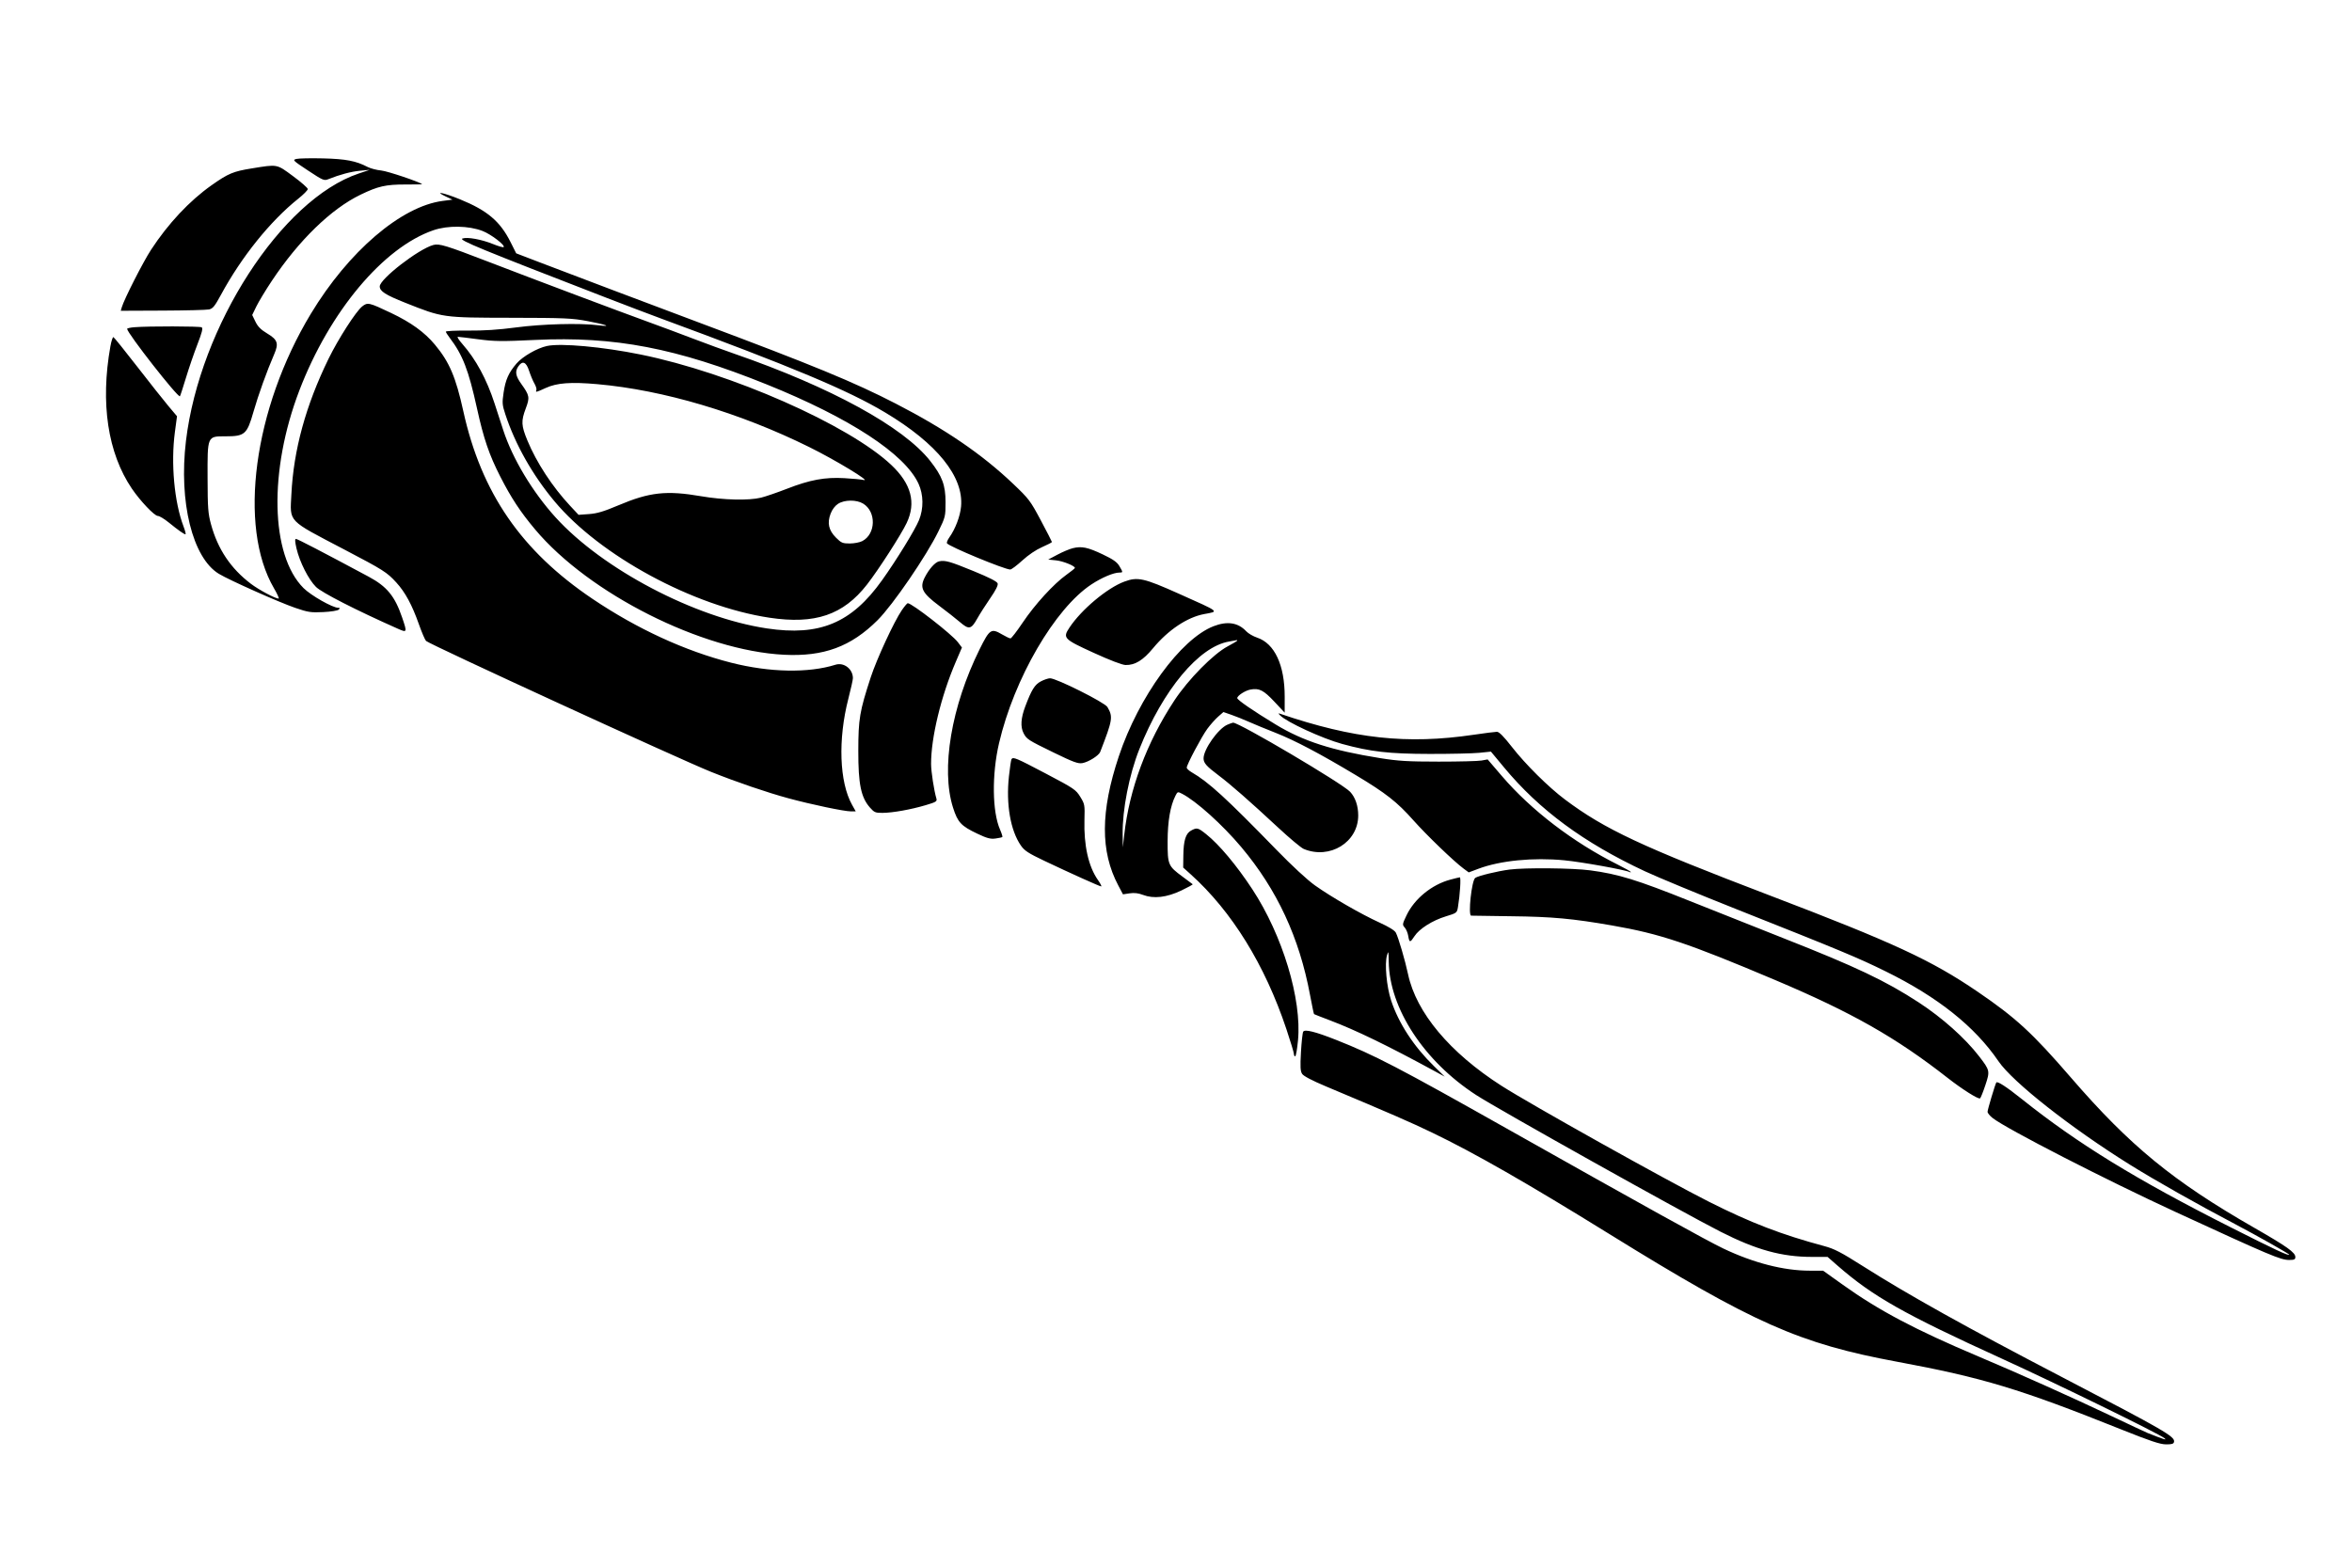
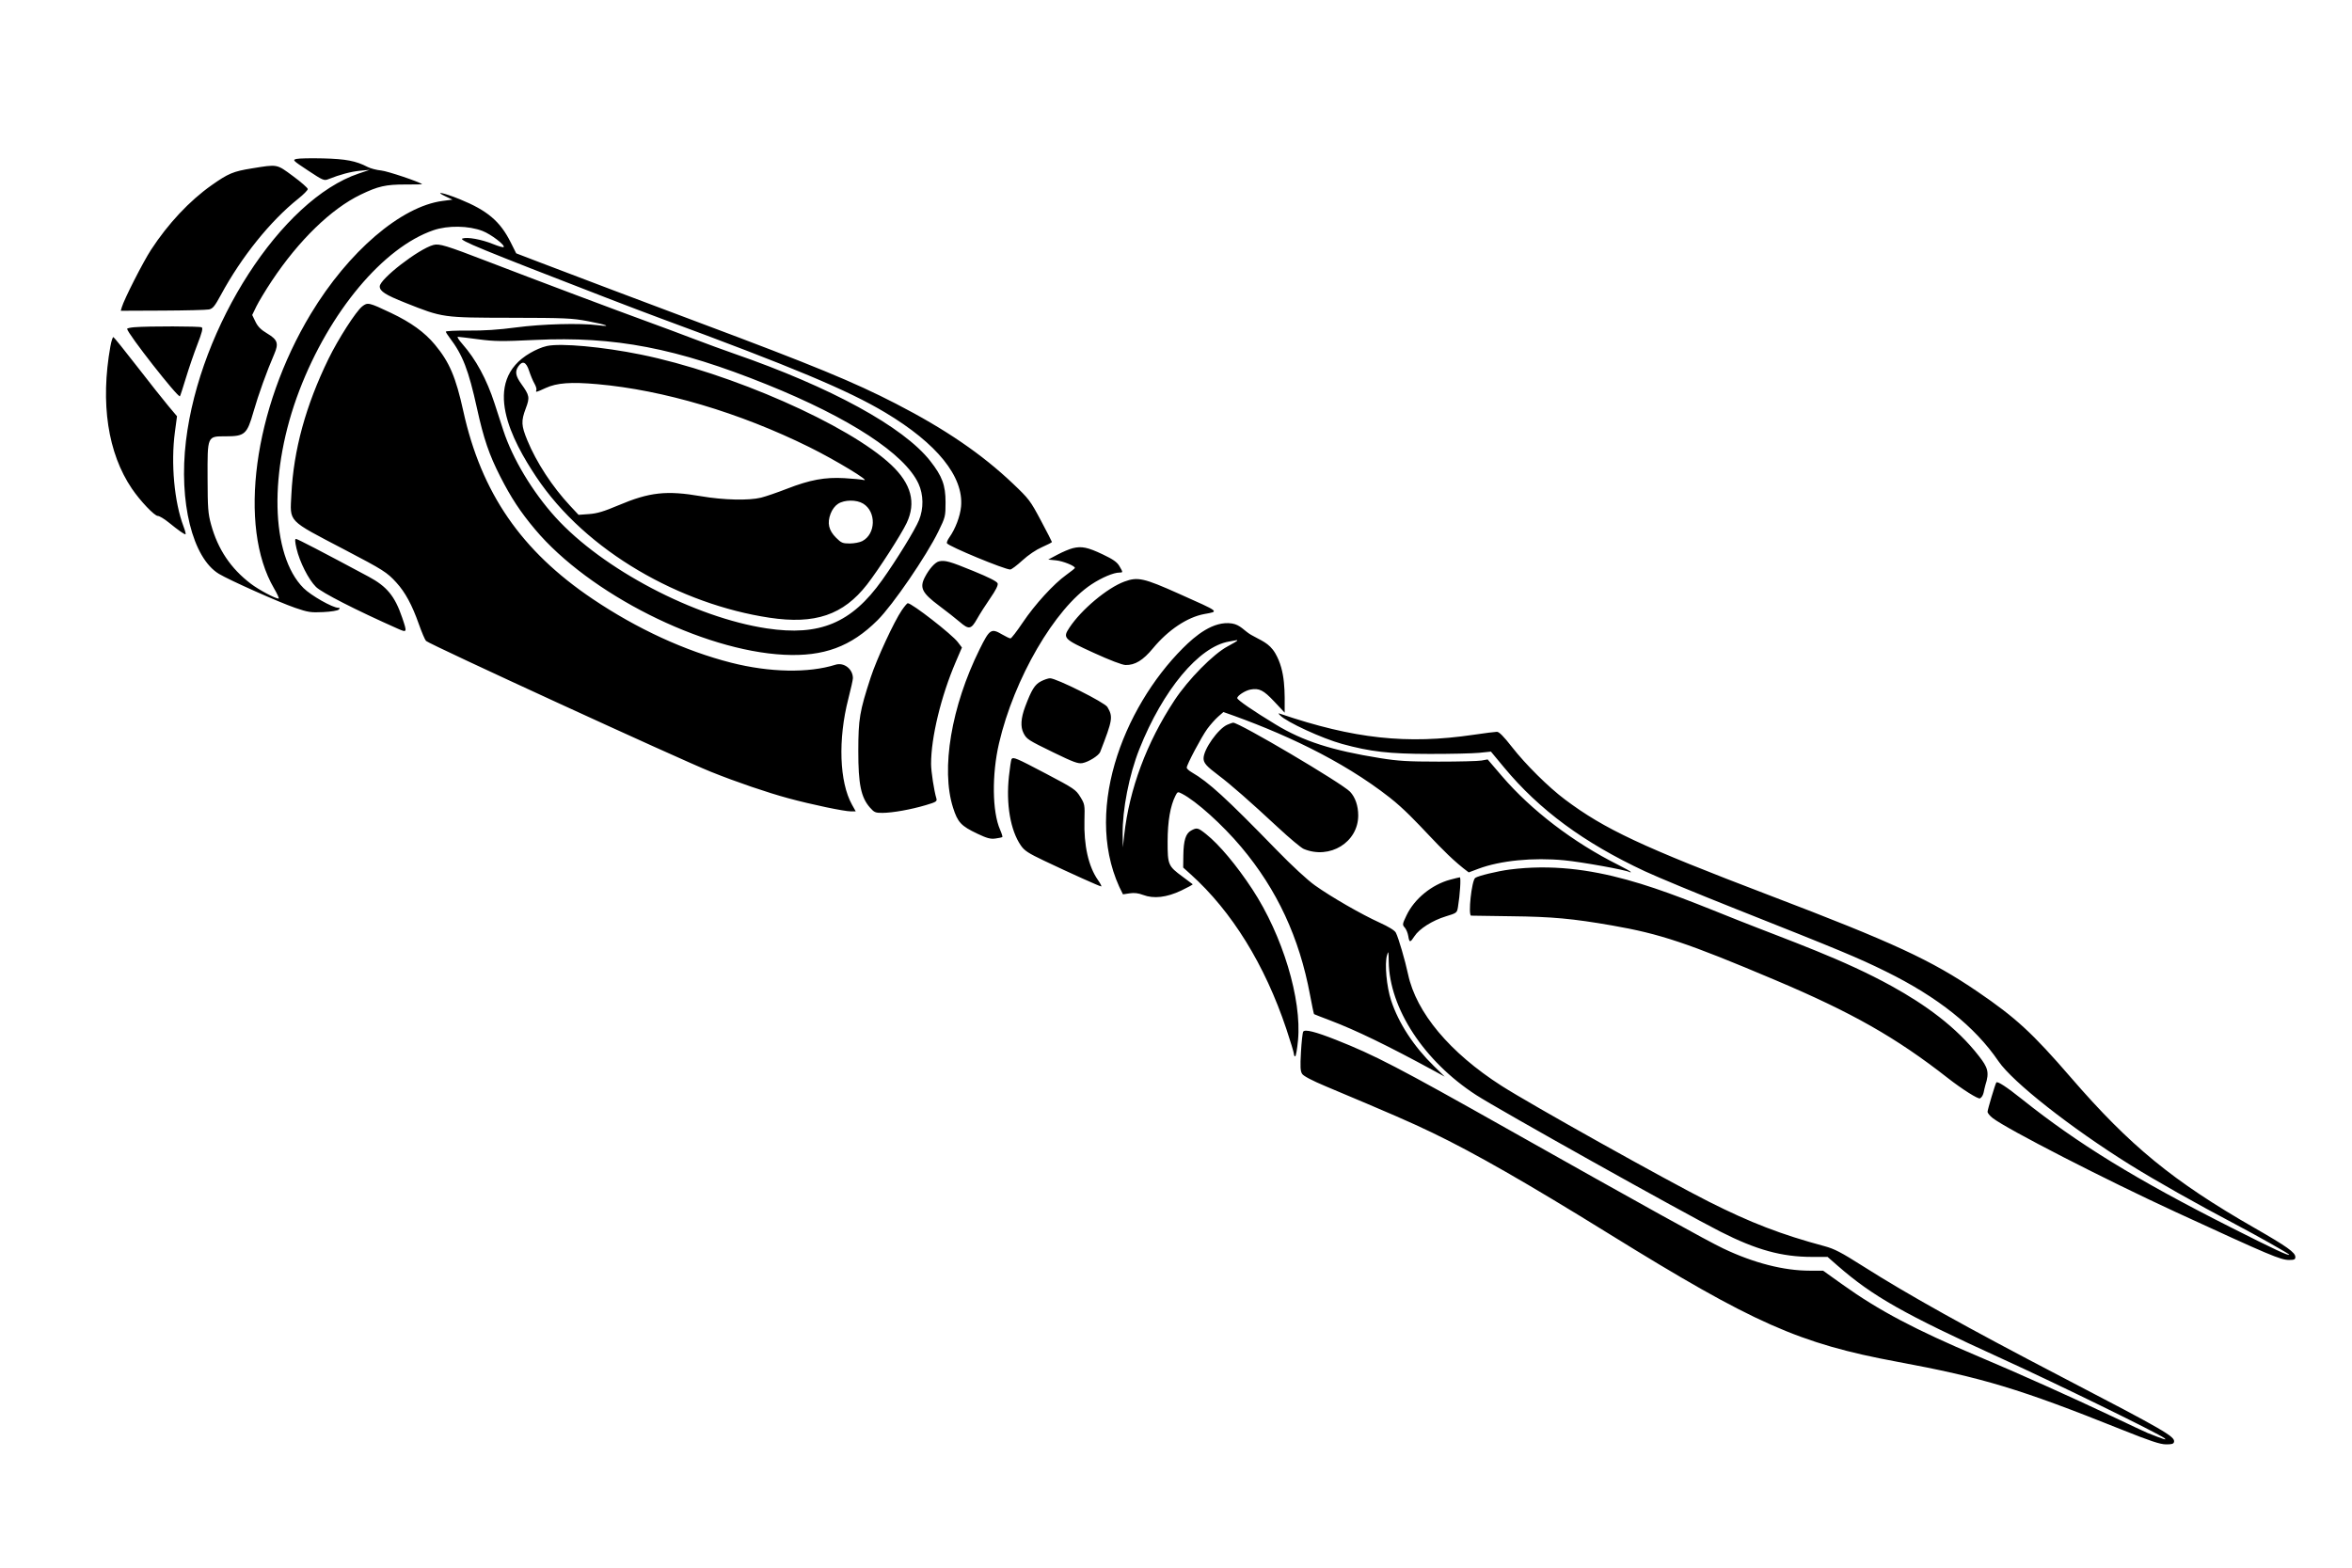
- <svg xmlns="http://www.w3.org/2000/svg" data-authored="svg-authoring approved-decal-import" id="root" width="1536" height="1024" viewBox="0 0 1536 1024" version="1.1">
-   <path d="M 193.630 103.804 C 190.873 104.472, 191.170 104.772, 201.130 111.362 C 210.986 117.884, 211.649 118.164, 214.500 117.015 C 221.872 114.045, 229.261 112.079, 235.139 111.525 L 241.500 110.926 234.298 113.340 C 183.891 130.239, 130.442 212.958, 121.442 288 C 116.665 327.826, 125.723 364.402, 142.942 374.823 C 149.794 378.969, 182.216 393.421, 192.808 397.050 C 201.209 399.928, 202.989 400.197, 211.066 399.811 C 216.090 399.571, 220.540 398.860, 221.208 398.192 C 222.131 397.269, 222.060 397, 220.897 397 C 217.203 397, 203.064 388.968, 198.206 384.110 C 176.603 362.508, 175.453 307.397, 195.511 255 C 215.207 203.546, 250.340 161.580, 283.108 150.368 C 292.521 147.147, 306.094 147.366, 315.168 150.884 C 320.694 153.027, 330.080 160.204, 328.918 161.399 C 328.598 161.728, 325.474 160.833, 321.975 159.412 C 314.432 156.347, 305.086 154.663, 301.985 155.810 C 299.377 156.774, 313.449 162.562, 396.500 194.684 C 408.600 199.364, 424.350 205.350, 431.500 207.986 C 517.677 239.759, 553.818 254.915, 578.175 269.495 C 611.961 289.720, 629.417 311.373, 627.637 330.848 C 627.056 337.210, 623.898 345.525, 619.969 351.043 C 618.817 352.662, 618.122 354.389, 618.427 354.881 C 619.702 356.945, 656.047 372, 659.753 372 C 660.545 372, 664.097 369.340, 667.645 366.088 C 671.599 362.466, 676.596 359.088, 680.549 357.366 C 684.097 355.820, 686.990 354.318, 686.977 354.027 C 686.965 353.737, 683.702 347.391, 679.727 339.924 C 672.851 327.006, 671.966 325.840, 661.500 315.893 C 641.241 296.638, 617.300 280.288, 585 263.648 C 557.558 249.511, 531.246 238.665, 456.500 210.682 C 423.667 198.390, 373.873 179.571, 352.302 171.301 L 337.103 165.475 333.518 158.308 C 326.635 144.550, 318.322 137.502, 300.313 130.155 C 289.824 125.876, 282.946 124.496, 291 128.286 L 295.500 130.404 289.063 131.245 C 261.961 134.787, 227.556 164.262, 202.974 205 C 165.630 266.885, 155.315 343.846, 178.945 384.282 C 181.104 387.977, 182.462 391, 181.963 391 C 179.780 391, 169.024 385.256, 163.852 381.329 C 150.685 371.331, 142.259 358.767, 137.811 342.500 C 135.881 335.442, 135.616 331.904, 135.562 312.457 C 135.483 284.481, 135.260 285, 147.375 285 C 159.862 285, 161.326 283.710, 165.529 269 C 168.680 257.971, 174.344 242.224, 179.059 231.384 C 182.136 224.307, 181.323 221.903, 174.463 217.803 C 170.384 215.364, 168.384 213.356, 166.821 210.128 L 164.703 205.756 167.437 200.128 C 168.941 197.032, 173.464 189.550, 177.488 183.500 C 195.170 156.918, 216.262 136.428, 235.500 127.144 C 246.935 121.625, 251.890 120.499, 264.676 120.509 C 270.823 120.515, 275.773 120.440, 275.676 120.343 C 274.205 118.874, 253.060 111.768, 249 111.379 C 245.975 111.088, 241.925 110.028, 240 109.022 C 232.502 105.104, 225.801 103.819, 211 103.459 C 203.025 103.266, 195.208 103.420, 193.630 103.804 M 164.418 109.999 C 152.271 111.960, 149.086 113.294, 138.156 121.004 C 123.751 131.164, 109.761 146.092, 98.611 163.199 C 93.383 171.219, 81.034 195.505, 79.516 200.750 L 78.865 203 106.183 202.882 C 121.207 202.817, 134.842 202.476, 136.483 202.125 C 138.994 201.587, 140.235 200.065, 144.333 192.493 C 157.720 167.763, 176.545 144.361, 194.750 129.820 C 198.188 127.074, 201 124.227, 201 123.492 C 201 122.757, 196.679 118.971, 191.398 115.078 C 180.517 107.057, 181.502 107.242, 164.418 109.999 M 282.994 160.019 C 273.372 162.622, 248 182.245, 248 187.082 C 248 190.242, 251.734 192.627, 264.829 197.833 C 289.221 207.531, 288.930 207.490, 333.500 207.569 C 368.949 207.632, 373.536 207.833, 383.874 209.776 C 396.249 212.102, 400.106 213.649, 390.500 212.434 C 378.723 210.944, 354.097 211.610, 337 213.881 C 325.613 215.393, 315.930 216.031, 305.751 215.939 C 297.639 215.866, 291.064 216.187, 291.141 216.653 C 291.217 217.119, 292.308 218.850, 293.565 220.500 C 302.185 231.817, 305.973 241.589, 311.525 266.837 C 315.864 286.569, 319.439 297.037, 326.695 311.263 C 333.813 325.219, 339.811 334.326, 349.446 345.808 C 384.693 387.812, 458.514 424.992, 512 427.678 C 537.954 428.982, 555.730 422.412, 573.122 405.088 C 583.088 395.161, 605.053 363.076, 612.878 347.014 C 617.385 337.764, 617.500 337.292, 617.500 328.014 C 617.500 316.900, 615.329 311.069, 607.466 301.061 C 589.976 278.798, 542.678 252.916, 479.500 231.035 C 472.900 228.749, 461.003 224.392, 453.062 221.351 C 445.121 218.310, 432.071 213.444, 424.062 210.536 C 403.623 203.114, 349.759 182.845, 319.038 171.015 C 291.189 160.290, 286.865 158.971, 282.994 160.019 M 236.535 200.151 C 232.468 203.350, 220.817 221.498, 214.483 234.500 C 199.653 264.942, 191.714 293.945, 190.292 322.879 C 189.379 341.461, 187.238 339.232, 225 359.020 C 250.417 372.339, 252.682 373.777, 258.834 380.509 C 264.646 386.868, 269.104 395.109, 273.551 407.715 C 275.429 413.038, 277.535 417.959, 278.233 418.649 C 280.512 420.908, 443.704 495.887, 464.419 504.193 C 481.008 510.845, 500.947 517.655, 514.908 521.438 C 530.059 525.543, 551.349 530, 555.805 530 L 558.859 530 556.426 525.647 C 548.153 510.844, 547.183 482.940, 554.019 456.425 C 555.659 450.067, 557 444.016, 557 442.979 C 557 436.987, 551.132 432.460, 545.618 434.198 C 528.008 439.750, 502.549 439.255, 477.500 432.875 C 447.367 425.200, 416.112 410.811, 387.007 391.215 C 340.429 359.855, 314.324 321.922, 302.555 268.500 C 297.652 246.247, 293.486 236.495, 284.030 225.132 C 277.264 217.002, 268.380 210.582, 255.308 204.379 C 240.885 197.534, 240.090 197.355, 236.535 200.151 M 87.750 213.735 C 85.138 213.941, 83.010 214.422, 83.023 214.805 C 83.120 217.679, 116.295 260.039, 117.503 258.830 C 117.724 258.609, 119.488 253.208, 121.421 246.829 C 123.355 240.450, 126.738 230.585, 128.940 224.907 C 131.922 217.219, 132.632 214.385, 131.722 213.807 C 130.527 213.048, 97.158 212.993, 87.750 213.735 M 72.101 226.205 C 65.452 263.307, 70.380 295.967, 86.131 319.187 C 91.587 327.230, 100.877 337, 103.069 337 C 104.088 337, 107.302 338.929, 110.211 341.287 C 116.524 346.404, 120.198 349, 121.126 349 C 121.501 349, 120.930 346.689, 119.856 343.864 C 113.812 327.957, 111.495 302.601, 114.222 282.197 L 115.599 271.894 109.967 265.197 C 106.870 261.514, 97.714 249.950, 89.621 239.500 C 81.529 229.050, 74.530 220.367, 74.068 220.205 C 73.607 220.043, 72.722 222.743, 72.101 226.205 M 301.900 224.623 C 310.796 234.730, 317.876 247.790, 322.974 263.500 C 324.759 269, 327.318 276.875, 328.661 281 C 334.706 299.569, 347.770 321.351, 362.790 337.904 C 393.523 371.776, 453.636 403.386, 500.781 410.467 C 535.354 415.660, 556.070 407, 576.036 379.010 C 585.505 365.736, 597.597 346.065, 600.152 339.780 C 603.257 332.143, 603.138 323.116, 599.839 315.937 C 590.898 296.485, 554.962 272.975, 500.778 251.131 C 441.704 227.315, 401.474 219.579, 349.500 222.041 C 327.617 223.078, 322.983 223.024, 312.330 221.613 C 305.636 220.726, 299.636 220, 298.995 220 C 298.354 220, 299.661 222.080, 301.900 224.623 M 357.232 225.991 C 350.833 227.357, 341.296 232.840, 337.337 237.430 C 332.195 243.390, 330.135 248.012, 328.891 256.377 C 327.881 263.168, 327.982 264.444, 330.029 270.667 C 336.500 290.342, 347.784 310.302, 362.159 327.500 C 391.856 363.029, 452.727 395.985, 502.500 403.482 C 532.267 407.965, 550.700 401.697, 566.207 381.817 C 573.702 372.209, 588.513 349.208, 592.133 341.556 C 598.390 328.330, 595.112 316.008, 582.061 303.696 C 554.272 277.482, 477.229 243.529, 418.422 231.580 C 393.554 226.527, 366.356 224.043, 357.232 225.991 M 338.557 239.223 C 336.184 242.609, 336.665 245.530, 340.467 250.821 C 345.830 258.287, 346.066 259.586, 343.363 266.768 C 340.249 275.042, 340.392 277.936, 344.401 287.668 C 350.325 302.047, 360.766 318.018, 372.332 330.390 L 377.838 336.280 384.669 335.789 C 389.951 335.410, 394.290 334.116, 403.804 330.086 C 424.196 321.447, 435.249 320.236, 458 324.151 C 472.472 326.642, 489.038 327.030, 497 325.065 C 500.025 324.319, 507.618 321.713, 513.874 319.276 C 528.956 313.398, 538.709 311.598, 551.500 312.330 C 557 312.645, 562.625 313.185, 564 313.530 C 569.357 314.873, 545.573 300.465, 528.500 292.024 C 482.999 269.529, 433.179 254.741, 390.054 250.929 C 372.802 249.404, 363.691 250.079, 356.389 253.422 C 349.922 256.383, 349.673 256.437, 350.292 254.750 C 350.544 254.063, 349.962 252.150, 348.998 250.500 C 348.035 248.850, 346.480 245.137, 345.543 242.250 C 343.641 236.390, 341.263 235.359, 338.557 239.223 M 547.310 329.077 C 545.326 330.348, 543.484 332.784, 542.440 335.517 C 540.097 341.653, 541.164 346.399, 545.965 351.201 C 549.384 354.619, 550.282 355, 554.932 355 C 557.774 355, 561.447 354.303, 563.094 353.451 C 572.016 348.838, 572.378 334.250, 563.701 328.960 C 559.354 326.309, 551.544 326.365, 547.310 329.077 M 193.632 358.235 C 195.704 367.115, 201.497 378.556, 206.361 383.373 C 210.156 387.131, 232.530 398.560, 259.750 410.644 C 265.919 413.383, 265.980 413.230, 262.625 403.367 C 257.869 389.385, 252.694 383.083, 240.675 376.641 C 210.543 360.490, 194.209 352, 193.267 352 C 192.520 352, 192.634 353.959, 193.632 358.235 M 700.618 358.068 C 698.482 358.594, 693.995 360.481, 690.645 362.262 L 684.555 365.500 689.632 366.014 C 694.179 366.474, 702.034 369.632, 701.978 370.977 C 701.967 371.265, 699.438 373.300, 696.360 375.500 C 688.120 381.389, 675.803 394.869, 667.901 406.647 C 664.081 412.341, 660.483 417, 659.906 417 C 659.328 417, 656.879 415.842, 654.464 414.426 C 647.305 410.230, 646.300 410.886, 639.798 424 C 621.260 461.385, 614.371 502.371, 622.392 527.541 C 625.465 537.183, 627.650 539.523, 638.284 544.564 C 644.607 547.562, 646.828 548.152, 650.116 547.711 C 652.343 547.413, 654.358 546.975, 654.595 546.739 C 654.831 546.502, 654.156 544.327, 653.095 541.905 C 647.966 530.194, 647.675 505.891, 652.420 485.500 C 662.257 443.232, 688.873 397.464, 712.773 381.719 C 719.555 377.250, 727.246 374, 731.035 374 C 733.463 374, 733.462 373.897, 730.999 369.722 C 729.470 367.131, 726.909 365.338, 720.153 362.127 C 710.360 357.474, 706.387 356.648, 700.618 358.068 M 613.284 366.664 C 610.693 367.209, 606.729 371.651, 603.920 377.157 C 600.471 383.917, 602.205 387.355, 613.215 395.598 C 618.287 399.394, 624.390 404.188, 626.779 406.250 C 632.745 411.401, 634.212 411.142, 638.084 404.250 C 639.862 401.087, 643.744 394.993, 646.711 390.706 C 650.312 385.505, 651.913 382.301, 651.524 381.075 C 651.128 379.827, 646.058 377.238, 635.720 373.006 C 620.283 366.685, 617.256 365.830, 613.284 366.664 M 734.243 379.910 C 723.054 384.052, 706.208 398.173, 698.425 409.934 C 693.919 416.742, 694.581 417.433, 714.208 426.401 C 724.939 431.304, 732.859 434.331, 735.083 434.378 C 741.243 434.510, 746.469 431.317, 752.984 423.441 C 762.880 411.477, 775.360 403.144, 786.453 401.093 C 796.264 399.280, 797.226 400.053, 770 387.869 C 746.924 377.541, 743 376.668, 734.243 379.910 M 588.941 398.586 C 583.919 405.885, 572.523 430.500, 568.610 442.500 C 561.372 464.699, 560.554 469.552, 560.526 490.500 C 560.496 512.200, 562.268 520.819, 568.131 527.497 C 570.911 530.662, 571.703 530.997, 576.354 530.965 C 582.966 530.920, 594.901 528.785, 604.552 525.920 C 611.353 523.901, 612.081 523.448, 611.522 521.583 C 609.974 516.413, 608.068 504.005, 608.053 499 C 608.002 481.865, 614.542 454.789, 624.134 432.426 L 628.199 422.949 625.506 419.419 C 621.571 414.260, 595.512 394, 592.811 394 C 592.418 394, 590.676 396.064, 588.941 398.586 M 792.500 409.049 C 771.084 417.379, 743.612 455.133, 730.639 494.064 C 718.651 530.041, 718.540 556.140, 730.283 578.336 L 733.370 584.172 737.725 583.518 C 740.749 583.065, 743.430 583.381, 746.497 584.552 C 753.428 587.199, 761.874 586.232, 771.424 581.697 C 775.752 579.641, 779.114 577.786, 778.896 577.574 C 778.678 577.362, 775.709 575.138, 772.297 572.631 C 762.835 565.679, 762.496 564.876, 762.525 549.544 C 762.551 536.418, 764.279 526.381, 767.657 519.740 C 769.013 517.076, 769.162 517.032, 771.950 518.474 C 781.232 523.274, 798.304 538.646, 810.611 553.286 C 833.983 581.088, 848.533 612.368, 855.518 649.825 C 856.782 656.603, 857.970 662.270, 858.158 662.417 C 858.346 662.564, 863 664.386, 868.500 666.465 C 885.366 672.840, 906.102 682.900, 936.748 699.573 L 943.500 703.247 936.456 696.374 C 923.249 683.486, 913.364 668.332, 908.491 653.500 C 905.517 644.450, 904.161 629.596, 905.797 624 C 906.725 620.824, 906.829 621.195, 906.917 628 C 907.313 658.580, 929.934 693.155, 964 715.248 C 978.431 724.607, 1098.213 791.620, 1123.500 804.481 C 1146.935 816.400, 1163.605 821, 1183.368 821 L 1193.515 821 1200.007 826.677 C 1222.993 846.775, 1243.296 858.270, 1307.500 887.540 C 1342.981 903.716, 1409.838 936.426, 1413.500 939.401 C 1415.411 940.954, 1413.484 940.359, 1402.500 936.003 C 1401.400 935.567, 1390.825 930.617, 1379 925.004 C 1353.049 912.686, 1318.435 897.171, 1292 886.009 C 1250.953 868.676, 1227.016 856.023, 1203.552 839.254 L 1190.603 830 1181.933 830 C 1164.939 830, 1145.302 824.974, 1125.500 815.556 C 1114.760 810.448, 1072.354 786.957, 985.500 738.003 C 912.898 697.082, 897.854 689.256, 872.500 679.223 C 859.046 673.899, 852.131 672.170, 851.082 673.867 C 850.647 674.571, 849.985 680.568, 849.611 687.195 C 849.061 696.931, 849.210 699.672, 850.390 701.472 C 851.319 702.890, 856.874 705.812, 865.675 709.512 C 909.394 727.892, 921.033 732.963, 935.500 739.929 C 963.034 753.189, 997.382 772.853, 1051.008 806.056 C 1145.275 864.422, 1174.957 877.595, 1239 889.490 C 1294.794 899.852, 1319.175 907.215, 1385 933.580 C 1404.137 941.245, 1410.589 943.405, 1414.473 943.447 C 1418.374 943.488, 1419.519 943.135, 1419.786 941.805 C 1420.476 938.359, 1413.626 934.395, 1347.500 899.972 C 1284.890 867.379, 1246.124 845.776, 1216.464 826.949 C 1202.384 818.012, 1197.960 815.717, 1191.431 813.964 C 1163.421 806.446, 1143.247 798.684, 1116 784.940 C 1087.856 770.745, 999.459 721.326, 980.554 709.218 C 946.839 687.626, 924.890 661.423, 919.558 636.401 C 917.614 627.279, 913.292 612.547, 911.583 609.220 C 910.835 607.762, 907 605.387, 900.956 602.638 C 888.988 597.194, 869.493 585.971, 858.794 578.367 C 853.795 574.813, 843.829 565.601, 833.520 555.004 C 800.644 521.209, 789.298 510.830, 778.250 504.447 C 776.462 503.414, 775 502.063, 775 501.445 C 775 499.482, 784.709 481.165, 788.452 476.065 C 790.432 473.369, 793.606 469.797, 795.507 468.128 L 798.962 465.095 804.231 466.928 C 807.129 467.936, 812.200 469.971, 815.500 471.451 C 818.800 472.931, 826.675 476.174, 833 478.659 C 845.555 483.591, 862.242 492.393, 885.500 506.350 C 905.080 518.100, 912.417 523.856, 922.956 535.732 C 931.613 545.488, 949.504 562.708, 955.841 567.383 L 959.177 569.844 965.428 567.491 C 979.740 562.104, 1001.226 559.984, 1021.638 561.946 C 1032.938 563.031, 1062.026 568.280, 1064.204 569.626 C 1064.642 569.897, 1065 569.871, 1065 569.570 C 1065 569.269, 1061.287 567.166, 1056.750 564.898 C 1027.475 550.264, 999.991 529.274, 980.850 506.931 L 971.530 496.052 967.515 496.776 C 965.307 497.174, 952.700 497.494, 939.500 497.486 C 919.460 497.475, 913.170 497.100, 901.381 495.214 C 869.767 490.155, 851.090 484.144, 833.108 473.243 C 818.413 464.334, 808 457.181, 808 455.995 C 808 454.418, 813.178 451.057, 816.595 450.416 C 822.316 449.343, 825.166 450.783, 832.235 458.320 L 838.971 465.500 838.985 455.144 C 839.014 434.469, 832.405 420.288, 820.969 416.490 C 818.394 415.634, 815.210 413.782, 813.894 412.372 C 808.541 406.643, 801.499 405.549, 792.500 409.049 M 802.650 419.049 C 783.015 422.344, 759.441 450.630, 744.059 489.351 C 737.403 506.107, 732.927 528.958, 733.160 545 L 733.283 553.500 734.173 545.500 C 737.525 515.354, 748.811 485.070, 766.969 457.500 C 775.994 443.797, 792.402 427.140, 801.750 422.191 C 805.188 420.372, 808 418.684, 808 418.441 C 808 418.199, 807.888 418.053, 807.750 418.118 C 807.612 418.182, 805.318 418.601, 802.650 419.049 M 679.761 445.062 C 675.734 447.188, 673.678 450.497, 669.524 461.531 C 666.679 469.090, 666.321 474.787, 668.434 478.872 C 670.499 482.865, 671.312 483.389, 688.200 491.609 C 701 497.838, 704.051 498.958, 706.875 498.459 C 710.857 497.755, 717.577 493.539, 718.496 491.167 C 726.662 470.097, 726.957 468.261, 723.211 461.822 C 721.480 458.846, 689.760 442.963, 685.710 443.044 C 684.494 443.069, 681.817 443.977, 679.761 445.062 M 836 467.271 C 840.237 471.663, 863.422 482.348, 876.495 485.935 C 895.040 491.023, 907.160 492.409, 933.500 492.456 C 947.250 492.480, 961.913 492.150, 966.085 491.723 L 973.671 490.946 982.249 501.283 C 1005.318 529.079, 1034.367 550.498, 1074.248 569.116 C 1082.445 572.942, 1109.029 583.961, 1133.325 593.602 C 1202.420 621.019, 1213.341 625.569, 1231.500 634.512 C 1265.536 651.274, 1289.693 670.523, 1305.102 693.163 C 1314.382 706.797, 1352.501 736.798, 1391.121 760.862 C 1407.519 771.079, 1434.823 786.506, 1459.500 799.495 C 1473.331 806.775, 1495 818.990, 1495 819.506 C 1495 820.627, 1485.501 816.192, 1456.500 801.528 C 1394.779 770.319, 1356.886 747.048, 1320.533 718.026 C 1310.318 709.871, 1304.425 706.039, 1303.711 707.088 C 1302.975 708.167, 1298 724.811, 1298 726.191 C 1298 727.055, 1299.542 728.939, 1301.427 730.377 C 1311.067 737.729, 1375.022 770.553, 1421 791.745 C 1482.544 820.112, 1489.376 823, 1494.943 823 C 1498.282 823, 1499 822.659, 1499 821.073 C 1499 818.112, 1493.612 814.276, 1472.202 801.997 C 1419.166 771.578, 1391.088 748.571, 1352.461 703.882 C 1327.206 674.664, 1316.523 664.831, 1291.500 647.768 C 1261.284 627.164, 1236.587 615.727, 1155.594 584.832 C 1072.034 552.959, 1047.933 541.663, 1022 522.219 C 1011.239 514.151, 996.261 499.303, 987.348 487.869 C 981.994 480.999, 979.024 478.001, 977.578 478.005 C 976.435 478.007, 969.528 478.888, 962.229 479.962 C 918.821 486.348, 884.090 482.569, 836 466.226 C 834.667 465.773, 834.667 465.889, 836 467.271 M 801.500 473.388 C 795.483 476.014, 786 489.454, 786 495.356 C 786 498.392, 787.863 500.501, 795.820 506.478 C 803.611 512.330, 816.357 523.501, 834.484 540.366 C 842.090 547.443, 849.705 553.813, 851.407 554.521 C 868.409 561.603, 887 550.180, 887 532.652 C 887 526.367, 885.091 520.790, 881.707 517.188 C 876.554 511.703, 809.092 471.849, 805.283 472.039 C 804.852 472.061, 803.150 472.667, 801.500 473.388 M 660.566 495.892 C 660.263 496.383, 659.513 501.398, 658.900 507.036 C 656.914 525.289, 659.869 542.427, 666.702 552.295 C 669.041 555.671, 671.552 557.310, 682 562.276 C 699.326 570.511, 718.183 579, 719.151 579 C 719.595 579, 718.618 577.087, 716.979 574.750 C 710.828 565.976, 707.740 552.175, 708.211 535.563 C 708.490 525.726, 708.395 525.201, 705.465 520.448 C 702.595 515.792, 701.369 514.966, 682.965 505.280 C 663.463 495.017, 661.592 494.233, 660.566 495.892 M 777.831 542.530 C 774.340 544.425, 772.921 548.996, 772.795 558.758 L 772.692 566.675 777.596 571.087 C 804.462 595.258, 826.041 630.168, 840.089 672.187 C 842.790 680.265, 845 687.578, 845 688.437 C 845 689.297, 845.379 690, 845.843 690 C 846.307 690, 847.134 685.275, 847.681 679.500 C 850.222 652.679, 837.596 610.925, 817.853 580.857 C 807.578 565.209, 796.167 551.599, 787.660 544.843 C 782.302 540.588, 781.677 540.441, 777.831 542.530 M 985.867 567.987 C 977.966 569.003, 965.259 572.090, 963.410 573.442 C 961.082 575.144, 958.636 597.821, 960.750 598.099 C 961.163 598.153, 972.975 598.327, 987 598.485 C 1013.626 598.786, 1026.934 600.006, 1052.878 604.525 C 1084.268 609.993, 1102.113 615.966, 1159.244 640.128 C 1209.479 661.373, 1238.219 677.687, 1272 704.134 C 1281.422 711.510, 1291.950 718.149, 1293.098 717.439 C 1293.508 717.186, 1295.055 713.339, 1296.537 708.890 C 1299.644 699.559, 1299.563 699.178, 1292.481 689.976 C 1283.363 678.125, 1268.415 664.786, 1253 654.743 C 1231.346 640.634, 1212.032 631.468, 1164.589 612.785 C 1149.140 606.702, 1121.650 595.776, 1103.500 588.506 C 1068.949 574.666, 1056.855 570.945, 1038.481 568.500 C 1027.024 566.976, 996.076 566.674, 985.867 567.987 M 947.105 574.583 C 935.023 577.831, 923.738 587.041, 918.558 597.879 C 915.797 603.655, 915.738 604.053, 917.369 605.855 C 918.313 606.898, 919.350 609.383, 919.674 611.376 C 920.402 615.862, 920.916 615.877, 923.754 611.495 C 926.878 606.673, 935.477 601.233, 944.174 598.577 C 951.400 596.371, 951.500 596.294, 952.147 592.421 C 953.466 584.521, 954.185 573.002, 953.354 573.066 C 952.884 573.102, 950.072 573.785, 947.105 574.583" stroke="none" fill-rule="evenodd" />
+ <svg xmlns="http://www.w3.org/2000/svg" data-authored="svg-authoring approved-decal-import" id="root" viewBox="0 0 1536 1024" version="1.1">
+   <path d="M 193.63,103.804 C 190.873,104.472 191.17,104.772 201.13,111.362 C 210.986,117.884 211.649,118.164 214.5,117.015 C 221.872,114.045 229.261,112.079 235.139,111.525 L 241.5,110.926 L 234.298,113.34 C 183.891,130.239 130.442,212.958 121.442,288.0 C 116.665,327.826 125.723,364.402 142.942,374.823 C 149.794,378.969 182.216,393.421 192.808,397.05 C 201.209,399.928 202.989,400.197 211.066,399.811 C 216.09,399.571 220.54,398.86 221.208,398.192 C 222.131,397.269 222.06,397.0 220.897,397.0 C 217.203,397.0 203.064,388.968 198.206,384.11 C 176.603,362.508 175.453,307.397 195.511,255.0 C 215.207,203.546 250.34,161.58 283.108,150.368 C 292.521,147.147 306.094,147.366 315.168,150.884 C 320.694,153.027 330.08,160.204 328.918,161.399 C 328.598,161.728 325.474,160.833 321.975,159.412 C 314.432,156.347 305.086,154.663 301.985,155.81 C 299.377,156.774 313.449,162.562 396.5,194.684 C 408.6,199.364 424.35,205.35 431.5,207.986 C 517.677,239.759 553.818,254.915 578.175,269.495 C 611.961,289.72 629.417,311.373 627.637,330.848 C 627.056,337.21 623.898,345.525 619.969,351.043 C 618.817,352.662 618.122,354.389 618.427,354.881 C 619.702,356.945 656.047,372.0 659.753,372.0 C 660.545,372.0 664.097,369.34 667.645,366.088 C 671.599,362.466 676.596,359.088 680.549,357.366 C 684.097,355.82 686.99,354.318 686.977,354.027 C 686.965,353.737 683.702,347.391 679.727,339.924 C 672.851,327.006 671.966,325.84 661.5,315.893 C 641.241,296.638 617.3,280.288 585.0,263.648 C 557.558,249.511 531.246,238.665 456.5,210.682 C 423.667,198.39 373.873,179.571 352.302,171.301 L 337.103,165.475 L 333.518,158.308 C 326.635,144.55 318.322,137.502 300.313,130.155 C 289.824,125.876 282.946,124.496 291.0,128.286 L 295.5,130.404 L 289.063,131.245 C 261.961,134.787 227.556,164.262 202.974,205.0 C 165.63,266.885 155.315,343.846 178.945,384.282 C 181.104,387.977 182.462,391.0 181.963,391.0 C 179.78,391.0 169.024,385.256 163.852,381.329 C 150.685,371.331 142.259,358.767 137.811,342.5 C 135.881,335.442 135.616,331.904 135.562,312.457 C 135.483,284.481 135.26,285.0 147.375,285.0 C 159.862,285.0 161.326,283.71 165.529,269.0 C 168.68,257.971 174.344,242.224 179.059,231.384 C 182.136,224.307 181.323,221.903 174.463,217.803 C 170.384,215.364 168.384,213.356 166.821,210.128 L 164.703,205.756 L 167.437,200.128 C 168.941,197.032 173.464,189.55 177.488,183.5 C 195.17,156.918 216.262,136.428 235.5,127.144 C 246.935,121.625 251.89,120.499 264.676,120.509 C 270.823,120.515 275.773,120.44 275.676,120.343 C 274.205,118.874 253.06,111.768 249.0,111.379 C 245.975,111.088 241.925,110.028 240.0,109.022 C 232.502,105.104 225.801,103.819 211.0,103.459 C 203.025,103.266 195.208,103.42 193.63,103.804 Z M 164.418,109.999 C 152.271,111.96 149.086,113.294 138.156,121.004 C 123.751,131.164 109.761,146.092 98.611,163.199 C 93.383,171.219 81.034,195.505 79.516,200.75 L 78.865,203.0 L 106.183,202.882 C 121.207,202.817 134.842,202.476 136.483,202.125 C 138.994,201.587 140.235,200.065 144.333,192.493 C 157.72,167.763 176.545,144.361 194.75,129.82 C 198.188,127.074 201.0,124.227 201.0,123.492 C 201.0,122.757 196.679,118.971 191.398,115.078 C 180.517,107.057 181.502,107.242 164.418,109.999 Z M 282.994,160.019 C 273.372,162.622 248.0,182.245 248.0,187.082 C 248.0,190.242 251.734,192.627 264.829,197.833 C 289.221,207.531 288.93,207.49 333.5,207.569 C 368.949,207.632 373.536,207.833 383.874,209.776 C 396.249,212.102 400.106,213.649 390.5,212.434 C 378.723,210.944 354.097,211.61 337.0,213.881 C 325.613,215.393 315.93,216.031 305.751,215.939 C 297.639,215.866 291.064,216.187 291.141,216.653 C 291.217,217.119 292.308,218.85 293.565,220.5 C 302.185,231.817 305.973,241.589 311.525,266.837 C 315.864,286.569 319.439,297.037 326.695,311.263 C 333.813,325.219 339.811,334.326 349.446,345.808 C 384.693,387.812 458.514,424.992 512.0,427.678 C 537.954,428.982 555.73,422.412 573.122,405.088 C 583.088,395.161 605.053,363.076 612.878,347.014 C 617.385,337.764 617.5,337.292 617.5,328.014 C 617.5,316.9 615.329,311.069 607.466,301.061 C 589.976,278.798 542.678,252.916 479.5,231.035 C 472.9,228.749 461.003,224.392 453.062,221.351 C 445.121,218.31 432.071,213.444 424.062,210.536 C 403.623,203.114 349.759,182.845 319.038,171.015 C 291.189,160.29 286.865,158.971 282.994,160.019 Z M 236.535,200.151 C 232.468,203.35 220.817,221.498 214.483,234.5 C 199.653,264.942 191.714,293.945 190.292,322.879 C 189.379,341.461 187.238,339.232 225.0,359.02 C 250.417,372.339 252.682,373.777 258.834,380.509 C 264.646,386.868 269.104,395.109 273.551,407.715 C 275.429,413.038 277.535,417.959 278.233,418.649 C 280.512,420.908 443.704,495.887 464.419,504.193 C 481.008,510.845 500.947,517.655 514.908,521.438 C 530.059,525.543 551.349,530.0 555.805,530.0 L 558.859,530.0 L 556.426,525.647 C 548.153,510.844 547.183,482.94 554.019,456.425 C 555.659,450.067 557.0,444.016 557.0,442.979 C 557.0,436.987 551.132,432.46 545.618,434.198 C 528.008,439.75 502.549,439.255 477.5,432.875 C 447.367,425.2 416.112,410.811 387.007,391.215 C 340.429,359.855 314.324,321.922 302.555,268.5 C 297.652,246.247 293.486,236.495 284.03,225.132 C 277.264,217.002 268.38,210.582 255.308,204.379 C 240.885,197.534 240.09,197.355 236.535,200.151 Z M 87.75,213.735 C 85.138,213.941 83.01,214.422 83.023,214.805 C 83.12,217.679 116.295,260.039 117.503,258.83 C 117.724,258.609 119.488,253.208 121.421,246.829 C 123.355,240.45 126.738,230.585 128.94,224.907 C 131.922,217.219 132.632,214.385 131.722,213.807 C 130.527,213.048 97.158,212.993 87.75,213.735 Z M 72.101,226.205 C 65.452,263.307 70.38,295.967 86.131,319.187 C 91.587,327.23 100.877,337.0 103.069,337.0 C 104.088,337.0 107.302,338.929 110.211,341.287 C 116.524,346.404 120.198,349.0 121.126,349.0 C 121.501,349.0 120.93,346.689 119.856,343.864 C 113.812,327.957 111.495,302.601 114.222,282.197 L 115.599,271.894 L 109.967,265.197 C 106.87,261.514 97.714,249.95 89.621,239.5 C 81.529,229.05 74.53,220.367 74.068,220.205 C 73.607,220.043 72.722,222.743 72.101,226.205 Z M 301.9,224.623 C 310.796,234.73 317.876,247.79 322.974,263.5 C 324.759,269.0 327.318,276.875 328.661,281.0 C 334.706,299.569 347.77,321.351 362.79,337.904 C 393.523,371.776 453.636,403.386 500.781,410.467 C 535.354,415.66 556.07,407.0 576.036,379.01 C 585.505,365.736 597.597,346.065 600.152,339.78 C 603.257,332.143 603.138,323.116 599.839,315.937 C 590.898,296.485 554.962,272.975 500.778,251.131 C 441.704,227.315 401.474,219.579 349.5,222.041 C 327.617,223.078 322.983,223.024 312.33,221.613 C 305.636,220.726 299.636,220.0 298.995,220.0 C 298.354,220.0 299.661,222.08 301.9,224.623 Z M 357.232,225.991 C 353.64,226.758 349.495,228.705 346.369,230.501 C 313.569,249.36 334.673,288.174 350.103,311.358 C 382.832,360.535 444.679,394.773 502.5,403.482 C 532.267,407.965 550.7,401.697 566.207,381.817 C 573.702,372.209 588.513,349.208 592.133,341.556 C 598.39,328.33 595.112,316.008 582.061,303.696 C 554.272,277.482 477.229,243.529 418.422,231.58 C 393.554,226.527 366.356,224.043 357.232,225.991 Z M 338.557,239.223 C 336.184,242.609 336.665,245.53 340.467,250.821 C 345.83,258.287 346.066,259.586 343.363,266.768 C 340.249,275.042 340.392,277.936 344.401,287.668 C 350.325,302.047 360.766,318.018 372.332,330.39 L 377.838,336.28 L 384.669,335.789 C 389.951,335.41 394.29,334.116 403.804,330.086 C 424.196,321.447 435.249,320.236 458.0,324.151 C 472.472,326.642 489.038,327.03 497.0,325.065 C 500.025,324.319 507.618,321.713 513.874,319.276 C 528.956,313.398 538.709,311.598 551.5,312.33 C 557.0,312.645 562.625,313.185 564.0,313.53 C 569.357,314.873 545.573,300.465 528.5,292.024 C 482.999,269.529 433.179,254.741 390.054,250.929 C 372.802,249.404 363.691,250.079 356.389,253.422 C 349.922,256.383 349.673,256.437 350.292,254.75 C 350.544,254.063 349.962,252.15 348.998,250.5 C 348.035,248.85 346.48,245.137 345.543,242.25 C 343.641,236.39 341.263,235.359 338.557,239.223 Z M 547.31,329.077 C 545.326,330.348 543.484,332.784 542.44,335.517 C 540.097,341.653 541.164,346.399 545.965,351.201 C 549.384,354.619 550.282,355.0 554.932,355.0 C 557.774,355.0 561.447,354.303 563.094,353.451 C 572.016,348.838 572.378,334.25 563.701,328.96 C 559.354,326.309 551.544,326.365 547.31,329.077 Z M 193.632,358.235 C 195.704,367.115 201.497,378.556 206.361,383.373 C 210.156,387.131 232.53,398.56 259.75,410.644 C 265.919,413.383 265.98,413.23 262.625,403.367 C 257.869,389.385 252.694,383.083 240.675,376.641 C 210.543,360.49 194.209,352.0 193.267,352.0 C 192.52,352.0 192.634,353.959 193.632,358.235 Z M 700.618,358.068 C 698.482,358.594 693.995,360.481 690.645,362.262 L 684.555,365.5 L 689.632,366.014 C 694.179,366.474 702.034,369.632 701.978,370.977 C 701.967,371.265 699.438,373.3 696.36,375.5 C 688.12,381.389 675.803,394.869 667.901,406.647 C 664.081,412.341 660.483,417.0 659.906,417.0 C 659.328,417.0 656.879,415.842 654.464,414.426 C 647.305,410.23 646.3,410.886 639.798,424.0 C 621.26,461.385 614.371,502.371 622.392,527.541 C 625.465,537.183 627.65,539.523 638.284,544.564 C 644.607,547.562 646.828,548.152 650.116,547.711 C 652.343,547.413 654.358,546.975 654.595,546.739 C 654.831,546.502 654.156,544.327 653.095,541.905 C 647.966,530.194 647.675,505.891 652.42,485.5 C 662.257,443.232 688.873,397.464 712.773,381.719 C 719.555,377.25 727.246,374.0 731.035,374.0 C 733.463,374.0 733.462,373.897 730.999,369.722 C 729.47,367.131 726.909,365.338 720.153,362.127 C 710.36,357.474 706.387,356.648 700.618,358.068 Z M 613.284,366.664 C 610.693,367.209 606.729,371.651 603.92,377.157 C 600.471,383.917 602.205,387.355 613.215,395.598 C 618.287,399.394 624.39,404.188 626.779,406.25 C 632.745,411.401 634.212,411.142 638.084,404.25 C 639.862,401.087 643.744,394.993 646.711,390.706 C 650.312,385.505 651.913,382.301 651.524,381.075 C 651.128,379.827 646.058,377.238 635.72,373.006 C 620.283,366.685 617.256,365.83 613.284,366.664 Z M 734.243,379.91 C 723.054,384.052 706.208,398.173 698.425,409.934 C 693.919,416.742 694.581,417.433 714.208,426.401 C 724.939,431.304 732.859,434.331 735.083,434.378 C 741.243,434.51 746.469,431.317 752.984,423.441 C 762.88,411.477 775.36,403.144 786.453,401.093 C 796.264,399.28 797.226,400.053 770.0,387.869 C 746.924,377.541 743.0,376.668 734.243,379.91 Z M 588.941,398.586 C 583.919,405.885 572.523,430.5 568.61,442.5 C 561.372,464.699 560.554,469.552 560.526,490.5 C 560.496,512.2 562.268,520.819 568.131,527.497 C 570.911,530.662 571.703,530.997 576.354,530.965 C 582.966,530.92 594.901,528.785 604.552,525.92 C 611.353,523.901 612.081,523.448 611.522,521.583 C 609.974,516.413 608.068,504.005 608.053,499.0 C 608.002,481.865 614.542,454.789 624.134,432.426 L 628.199,422.949 L 625.506,419.419 C 621.571,414.26 595.512,394.0 592.811,394.0 C 592.418,394.0 590.676,396.064 588.941,398.586 Z M 733.37,584.172 L 737.725,583.518 C 740.749,583.065 743.43,583.381 746.497,584.552 C 753.428,587.199 761.874,586.232 771.424,581.697 C 775.752,579.641 779.114,577.786 778.896,577.574 C 778.678,577.362 775.709,575.138 772.297,572.631 C 762.835,565.679 762.496,564.876 762.525,549.544 C 762.551,536.418 764.279,526.381 767.657,519.74 C 769.013,517.076 769.162,517.032 771.95,518.474 C 781.232,523.274 798.304,538.646 810.611,553.286 C 833.983,581.088 848.533,612.368 855.518,649.825 C 856.782,656.603 857.97,662.27 858.158,662.417 C 858.346,662.564 863,664.386 868.5,666.465 C 885.366,672.84 906.102,682.9 936.748,699.573 L 943.5,703.247 L 936.456,696.374 C 923.249,683.486 913.364,668.332 908.491,653.5 C 905.517,644.45 904.161,629.596 905.797,624 C 906.725,620.824 906.829,621.195 906.917,628 C 907.313,658.58 929.934,693.155 964,715.248 C 978.431,724.607 1098.213,791.62 1123.5,804.481 C 1146.935,816.4 1163.605,821 1183.368,821 L 1193.515,821 L 1200.007,826.677 C 1222.993,846.775 1243.296,858.27 1307.5,887.54 C 1342.981,903.716 1409.838,936.426 1413.5,939.401 C 1415.411,940.954 1413.484,940.359 1402.5,936.003 C 1401.4,935.567 1390.825,930.617 1379,925.004 C 1353.049,912.686 1318.435,897.171 1292,886.009 C 1250.953,868.676 1227.016,856.023 1203.552,839.254 L 1190.603,830 L 1181.933,830 C 1164.939,830 1145.302,824.974 1125.5,815.556 C 1114.76,810.448 1072.354,786.957 985.5,738.003 C 912.898,697.082 897.854,689.256 872.5,679.223 C 859.046,673.899 852.131,672.17 851.082,673.867 C 850.647,674.571 849.985,680.568 849.611,687.195 C 849.061,696.931 849.21,699.672 850.39,701.472 C 851.319,702.89 856.874,705.812 865.675,709.512 C 909.394,727.892 921.033,732.963 935.5,739.929 C 963.034,753.189 997.382,772.853 1051.008,806.056 C 1145.275,864.422 1174.957,877.595 1239,889.49 C 1294.794,899.852 1319.175,907.215 1385,933.58 C 1404.137,941.245 1410.589,943.405 1414.473,943.447 C 1418.374,943.488 1419.519,943.135 1419.786,941.805 C 1420.476,938.359 1413.626,934.395 1347.5,899.972 C 1284.89,867.379 1246.124,845.776 1216.464,826.949 C 1202.384,818.012 1197.96,815.717 1191.431,813.964 C 1163.421,806.446 1143.247,798.684 1116,784.94 C 1087.856,770.745 999.459,721.326 980.554,709.218 C 946.839,687.626 924.89,661.423 919.558,636.401 C 917.614,627.279 913.292,612.547 911.583,609.22 C 910.835,607.762 907,605.387 900.956,602.638 C 888.988,597.194 869.493,585.971 858.794,578.367 C 853.795,574.813 843.829,565.601 833.52,555.004 C 800.644,521.209 789.298,510.83 778.25,504.447 C 776.462,503.414 775,502.063 775,501.445 C 775,499.482 784.709,481.165 788.452,476.065 C 790.432,473.369 793.606,469.797 795.507,468.128 L 798.962,465.095 C 836.68,478.216 876.08,496.254 907.618,520.994 C 926.27,535.625 939.944,555.655 959.177,569.844 L 965.428,567.491 C 979.74,562.104 1001.226,559.984 1021.638,561.946 C 1032.938,563.031 1062.026,568.28 1064.204,569.626 C 1064.642,569.897 1065,569.871 1065,569.57 C 1065,569.269 1061.287,567.166 1056.75,564.898 C 1027.475,550.264 999.991,529.274 980.85,506.931 L 971.53,496.052 L 967.515,496.776 C 965.307,497.174 952.7,497.494 939.5,497.486 C 919.46,497.475 913.17,497.1 901.381,495.214 C 869.767,490.155 851.09,484.144 833.108,473.243 C 818.413,464.334 808,457.181 808,455.995 C 808,454.418 813.178,451.057 816.595,450.416 C 822.316,449.343 825.166,450.783 832.235,458.32 L 838.971,465.5 C 838.989,452.529 839.653,438.452 832.87,426.788 C 828.815,419.816 823.426,418.403 816.959,414.639 C 812.512,412.05 810.044,408.101 804.564,407.25 C 792.338,405.351 780.507,415.369 772.555,423.316 C 733.382,462.465 705.929,532.295 733.37,584.172 Z M 802.65,419.049 C 783.015,422.344 759.441,450.63 744.059,489.351 C 737.403,506.107 732.927,528.958 733.16,545.0 L 733.283,553.5 L 734.173,545.5 C 737.525,515.354 748.811,485.07 766.969,457.5 C 775.994,443.797 792.402,427.14 801.75,422.191 C 805.188,420.372 808.0,418.684 808.0,418.441 C 808.0,418.199 807.888,418.053 807.75,418.118 C 807.612,418.182 805.318,418.601 802.65,419.049 Z M 679.761,445.062 C 675.734,447.188 673.678,450.497 669.524,461.531 C 666.679,469.09 666.321,474.787 668.434,478.872 C 670.499,482.865 671.312,483.389 688.2,491.609 C 701.0,497.838 704.051,498.958 706.875,498.459 C 710.857,497.755 717.577,493.539 718.496,491.167 C 726.662,470.097 726.957,468.261 723.211,461.822 C 721.48,458.846 689.76,442.963 685.71,443.044 C 684.494,443.069 681.817,443.977 679.761,445.062 Z M 836.0,467.271 C 840.237,471.663 863.422,482.348 876.495,485.935 C 895.04,491.023 907.16,492.409 933.5,492.456 C 947.25,492.48 961.913,492.15 966.085,491.723 L 973.671,490.946 L 982.249,501.283 C 1005.318,529.079 1034.367,550.498 1074.248,569.116 C 1082.445,572.942 1109.029,583.961 1133.325,593.602 C 1202.42,621.019 1213.341,625.569 1231.5,634.512 C 1265.536,651.274 1289.693,670.523 1305.102,693.163 C 1314.382,706.797 1352.501,736.798 1391.121,760.862 C 1407.519,771.079 1434.823,786.506 1459.5,799.495 C 1473.331,806.775 1495.0,818.99 1495.0,819.506 C 1495.0,820.627 1485.501,816.192 1456.5,801.528 C 1394.779,770.319 1356.886,747.048 1320.533,718.026 C 1310.318,709.871 1304.425,706.039 1303.711,707.088 C 1302.975,708.167 1298.0,724.811 1298.0,726.191 C 1298.0,727.055 1299.542,728.939 1301.427,730.377 C 1311.067,737.729 1375.022,770.553 1421.0,791.745 C 1482.544,820.112 1489.376,823.0 1494.943,823.0 C 1498.282,823.0 1499.0,822.659 1499.0,821.073 C 1499.0,818.112 1493.612,814.276 1472.202,801.997 C 1419.166,771.578 1391.088,748.571 1352.461,703.882 C 1327.206,674.664 1316.523,664.831 1291.5,647.768 C 1261.284,627.164 1236.587,615.727 1155.594,584.832 C 1072.034,552.959 1047.933,541.663 1022.0,522.219 C 1011.239,514.151 996.261,499.303 987.348,487.869 C 981.994,480.999 979.024,478.001 977.578,478.005 C 976.435,478.007 969.528,478.888 962.229,479.962 C 918.821,486.348 884.09,482.569 836.0,466.226 C 834.667,465.773 834.667,465.889 836.0,467.271 Z M 801.5,473.388 C 795.483,476.014 786.0,489.454 786.0,495.356 C 786.0,498.392 787.863,500.501 795.82,506.478 C 803.611,512.33 816.357,523.501 834.484,540.366 C 842.09,547.443 849.705,553.813 851.407,554.521 C 868.409,561.603 887.0,550.18 887.0,532.652 C 887.0,526.367 885.091,520.79 881.707,517.188 C 876.554,511.703 809.092,471.849 805.283,472.039 C 804.852,472.061 803.15,472.667 801.5,473.388 Z M 660.566,495.892 C 660.263,496.383 659.513,501.398 658.9,507.036 C 656.914,525.289 659.869,542.427 666.702,552.295 C 669.041,555.671 671.552,557.31 682.0,562.276 C 699.326,570.511 718.183,579.0 719.151,579.0 C 719.595,579.0 718.618,577.087 716.979,574.75 C 710.828,565.976 707.74,552.175 708.211,535.563 C 708.49,525.726 708.395,525.201 705.465,520.448 C 702.595,515.792 701.369,514.966 682.965,505.28 C 663.463,495.017 661.592,494.233 660.566,495.892 Z M 777.831,542.53 C 774.34,544.425 772.921,548.996 772.795,558.758 L 772.692,566.675 L 777.596,571.087 C 804.462,595.258 826.041,630.168 840.089,672.187 C 842.79,680.265 845.0,687.578 845.0,688.437 C 845.0,689.297 845.379,690.0 845.843,690.0 C 846.307,690.0 847.134,685.275 847.681,679.5 C 850.222,652.679 837.596,610.925 817.853,580.857 C 807.578,565.209 796.167,551.599 787.66,544.843 C 782.302,540.588 781.677,540.441 777.831,542.53 Z M 985.867,567.987 C 977.966,569.003 965.259,572.09 963.41,573.442 C 961.082,575.144 958.636,597.821 960.75,598.099 C 961.163,598.153 972.975,598.327 987,598.485 C 1013.626,598.786 1026.934,600.006 1052.878,604.525 C 1084.268,609.993 1102.113,615.966 1159.244,640.128 C 1209.479,661.373 1238.219,677.687 1272,704.134 C 1281.422,711.51 1291.95,718.149 1293.098,717.439 C 1295.712,715.826 1295.57,711.806 1296.537,708.89 C 1299.402,700.248 1298.011,697.141 1292.481,689.976 C 1277.538,670.614 1256.817,655.984 1235.598,644.236 C 1203.715,626.584 1168.84,614.517 1135.057,601.091 C 1086.079,581.625 1039.976,561.028 985.867,567.987 Z M 947.105,574.583 C 935.023,577.831 923.738,587.041 918.558,597.879 C 915.797,603.655 915.738,604.053 917.369,605.855 C 918.313,606.898 919.35,609.383 919.674,611.376 C 920.402,615.862 920.916,615.877 923.754,611.495 C 926.878,606.673 935.477,601.233 944.174,598.577 C 951.4,596.371 951.5,596.294 952.147,592.421 C 953.466,584.521 954.185,573.002 953.354,573.066 C 952.884,573.102 950.072,573.785 947.105,574.583 Z" stroke="none" fill-rule="evenodd" />
</svg>
